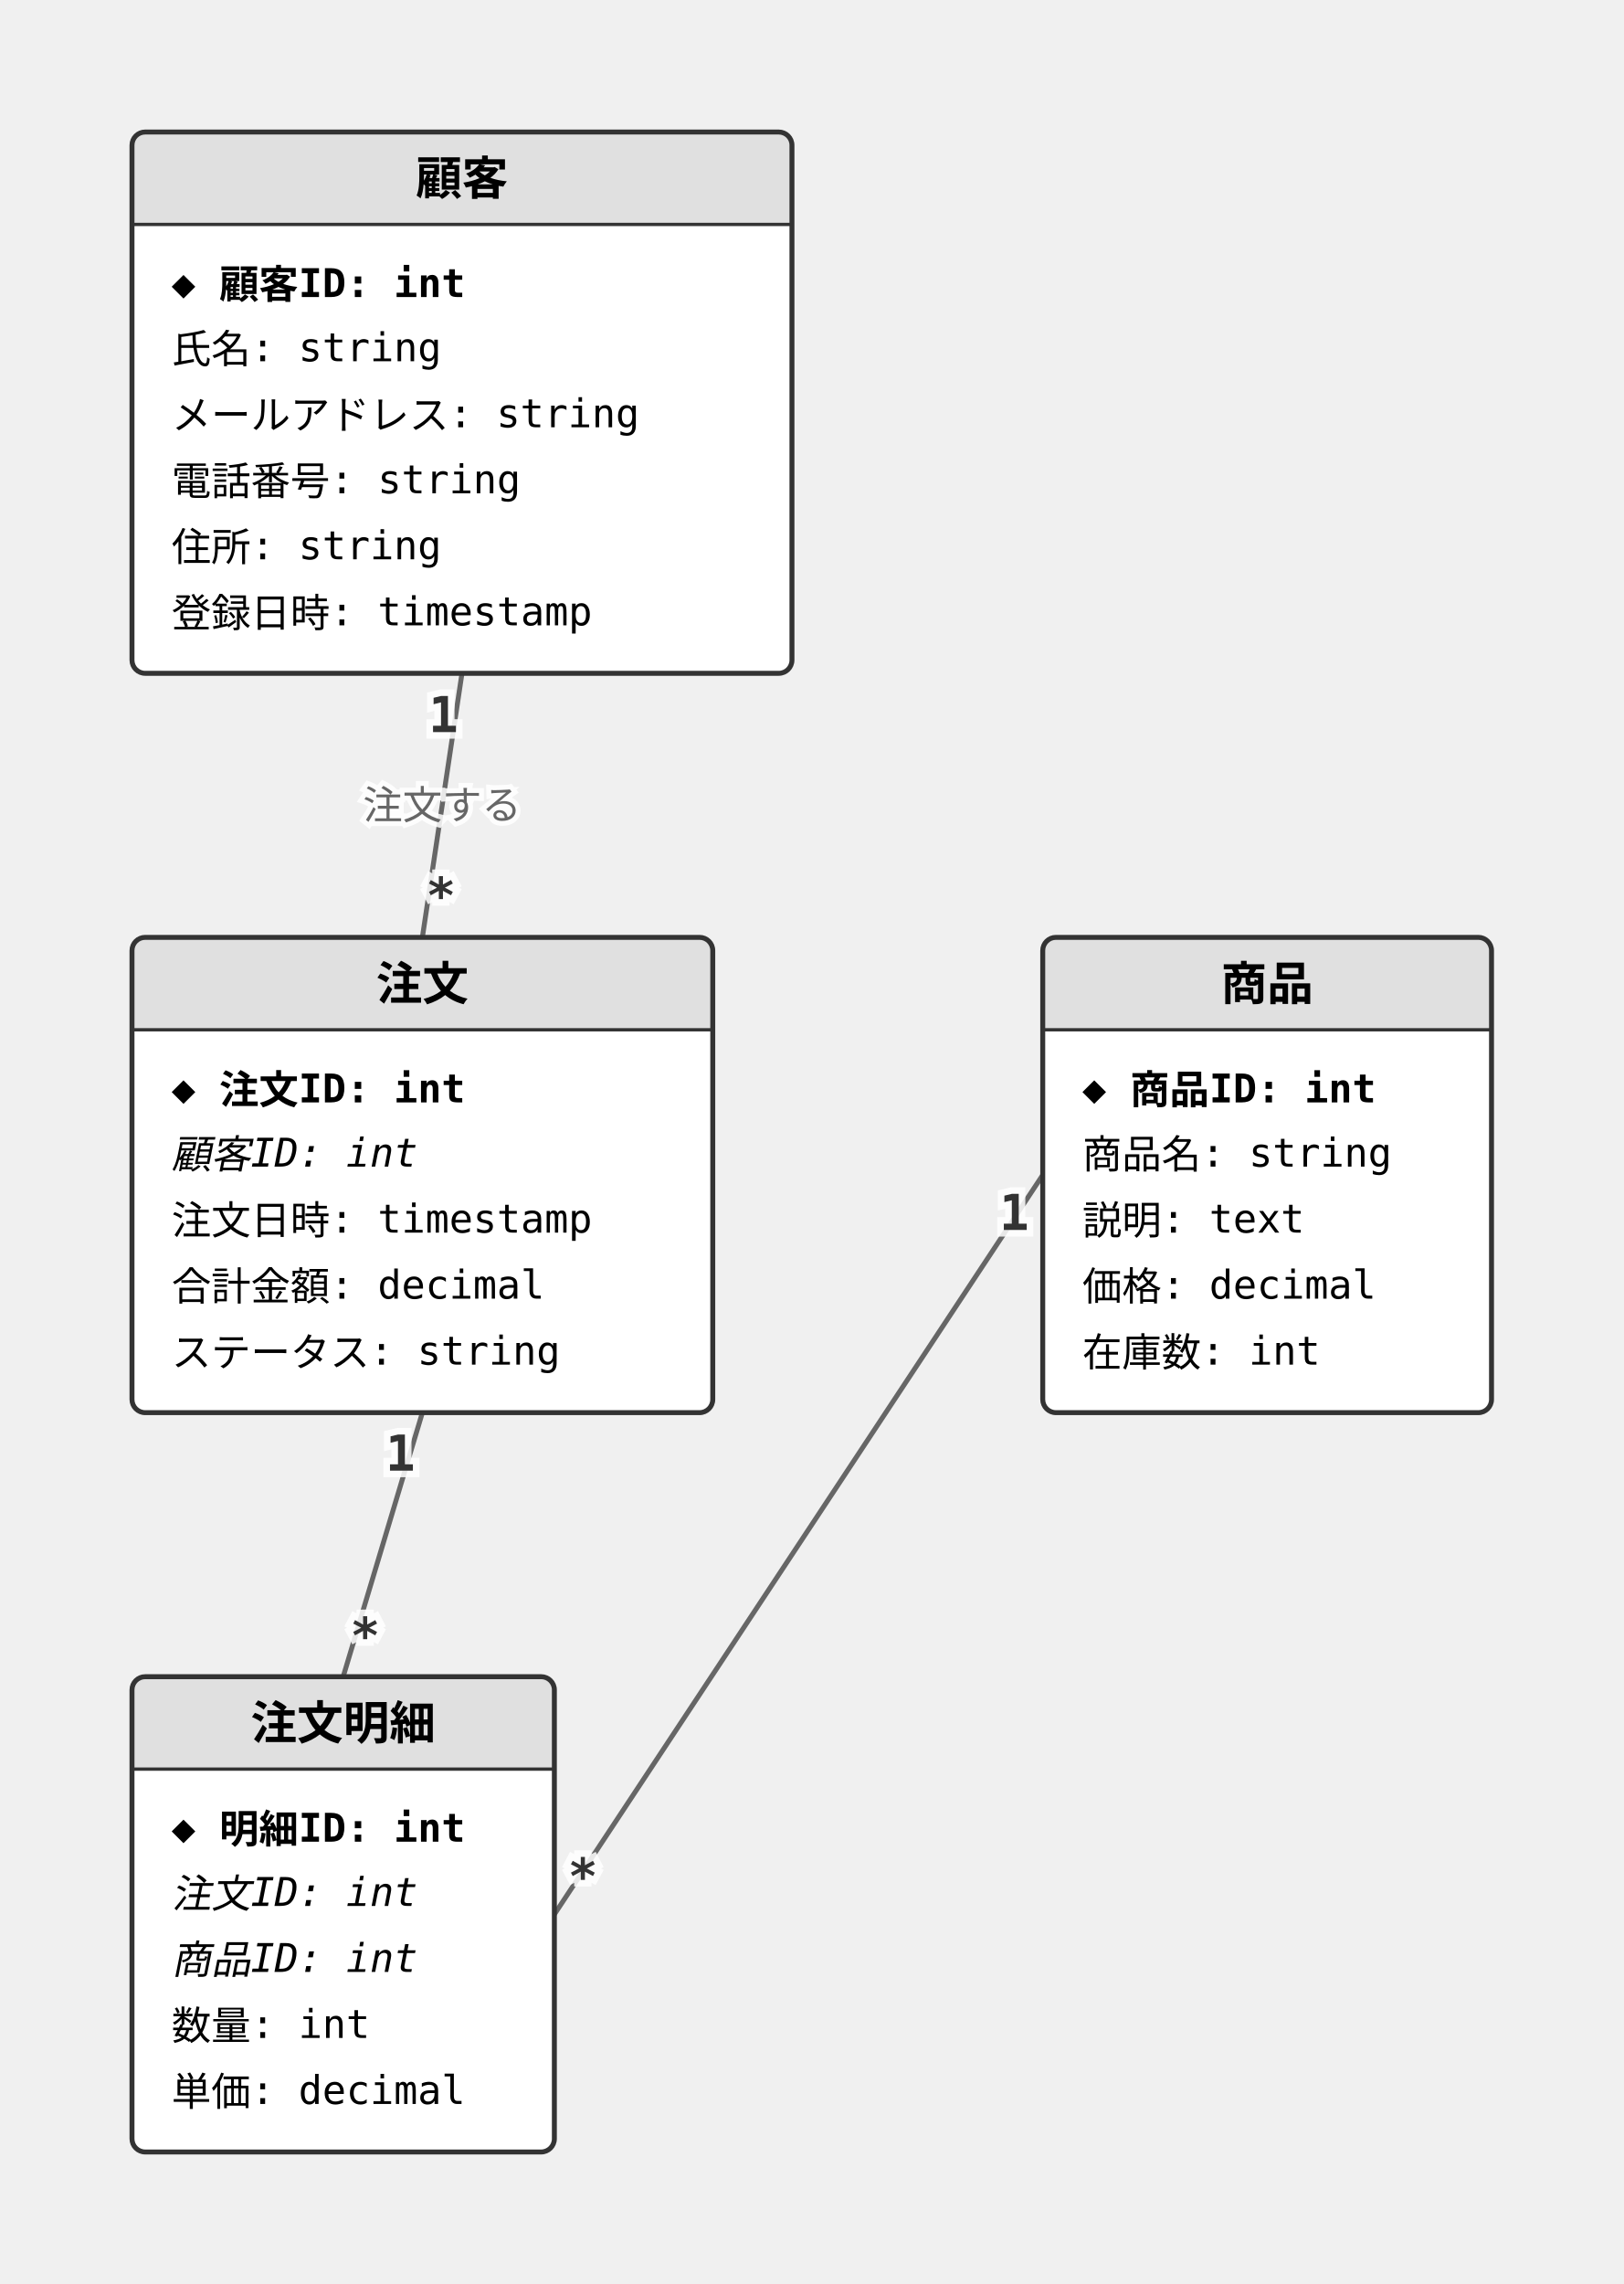
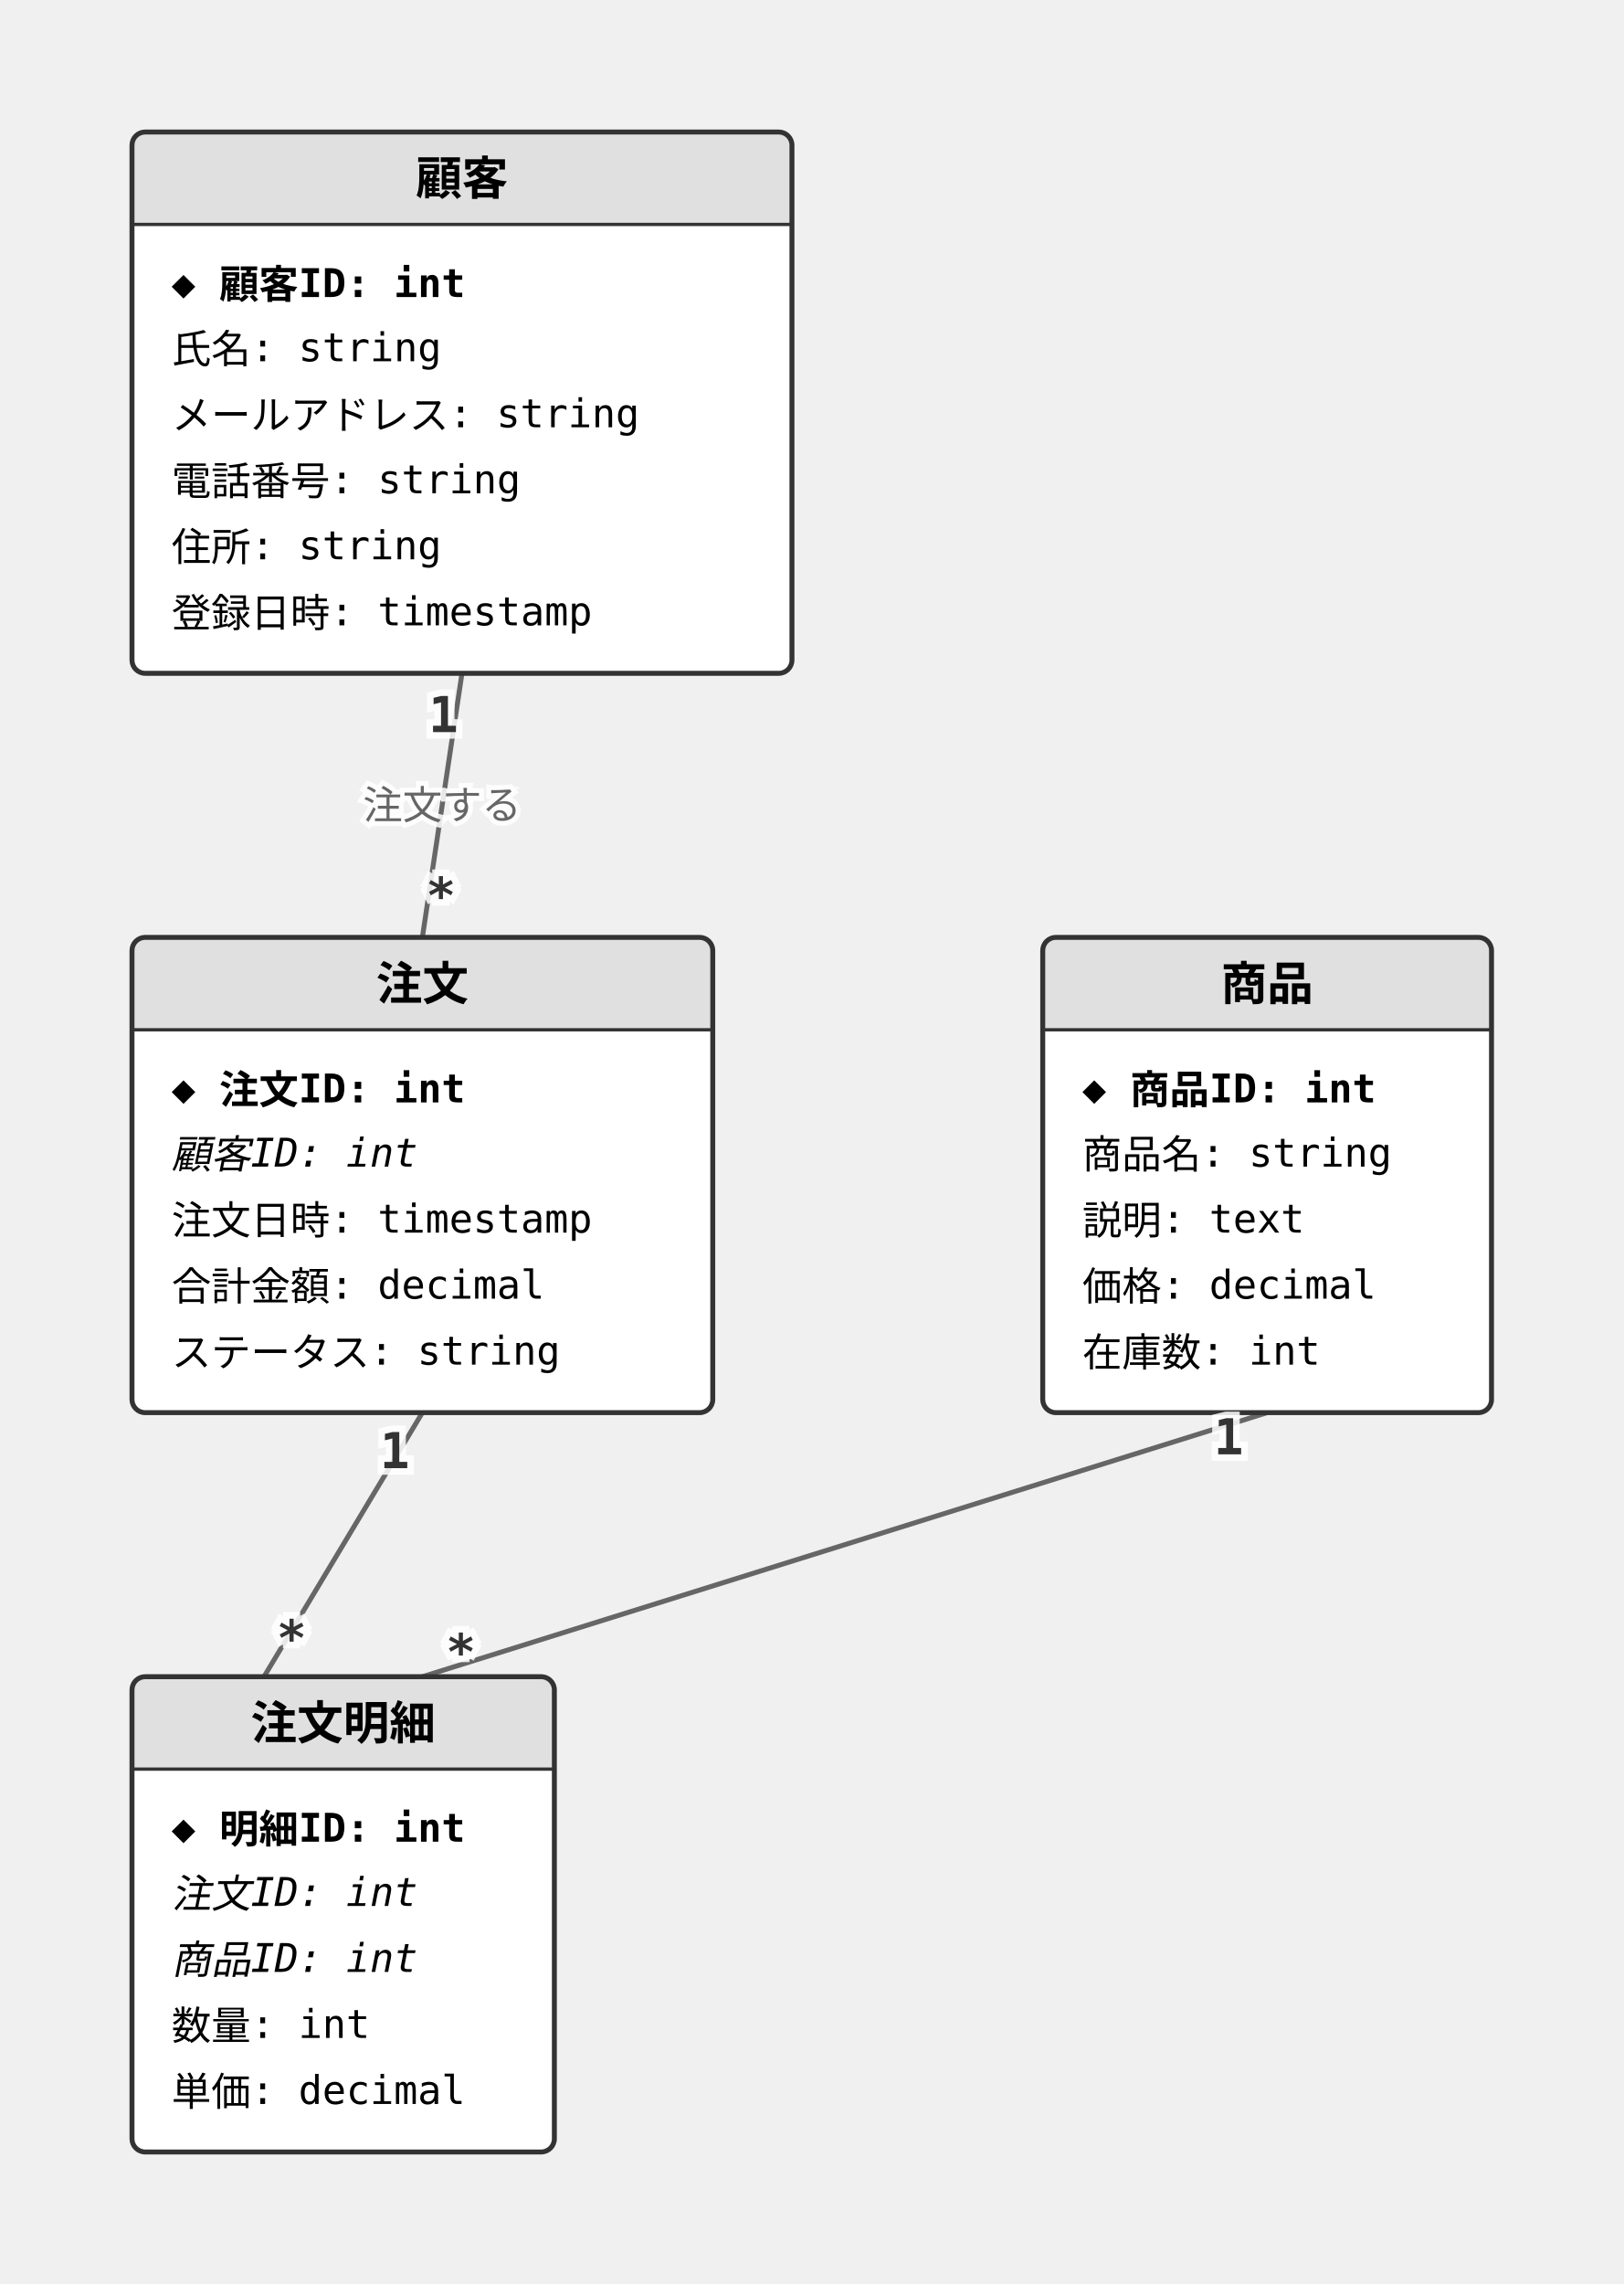
<svg xmlns="http://www.w3.org/2000/svg" width="492" height="692" viewBox="0 0 492 692">
  <style>
  .entity-bg { fill: #fff; }
  .entity-header { fill: #e0e0e0; }
  .entity-border { fill: none; stroke: #333; stroke-width: 1.5; }
  .entity-name { font-family: monospace; font-size: 14px; font-weight: bold; }
  .column-text { font-family: monospace; font-size: 12px; }
  .pk { font-weight: bold; }
  .fk { font-style: italic; }
  .edge { stroke: #666; stroke-width: 1.5; fill: none; }
  .edge-label { font-family: monospace; font-size: 12px; fill: #666; paint-order: stroke; stroke: rgba(255,255,255,0.85); stroke-width: 3px; }
  .cardinality { font-family: monospace; font-size: 15px; font-weight: bold; fill: #333; paint-order: stroke; stroke: rgba(255,255,255,0.85); stroke-width: 4px; }
</style>
  <line class="edge" x1="140" y1="204" x2="128" y2="284" />
-   <text class="cardinality" x="138.887" y="211.417" text-anchor="end" dominant-baseline="hanging">1</text>
-   <text class="cardinality" x="129.113" y="276.583" text-anchor="start" dominant-baseline="alphabetic">*</text>
-   <text class="edge-label" x="134" y="244" text-anchor="middle" dominant-baseline="middle">注文する</text>
-   <line class="edge" x1="128" y1="428" x2="104" y2="508" />
-   <text class="cardinality" x="125.845" y="435.184" text-anchor="end" dominant-baseline="hanging">1</text>
-   <text class="cardinality" x="106.155" y="500.816" text-anchor="start" dominant-baseline="alphabetic">*</text>
-   <line class="edge" x1="316" y1="356" x2="168" y2="580" />
-   <text class="cardinality" x="311.866" y="362.258" text-anchor="end" dominant-baseline="hanging">1</text>
-   <text class="cardinality" x="172.134" y="573.742" text-anchor="start" dominant-baseline="alphabetic">*</text>
+   <line class="edge" x1="128" y1="428" x2="80" y2="508" />
+   <line class="edge" x1="384" y1="428" x2="128" y2="508" />
  <rect class="entity-bg" x="40" y="40" width="200" height="164" rx="4" />
  <rect class="entity-header" x="40" y="40" width="200" height="28" rx="4" />
  <rect class="entity-header" x="40" y="64" width="200" height="4" />
  <text class="entity-name" x="140" y="59" text-anchor="middle">顧客</text>
  <line x1="40" y1="68" x2="240" y2="68" stroke="#333" stroke-width="1" />
  <text class="column-text pk" x="52" y="90">◆ 顧客ID: int</text>
  <text class="column-text" x="52" y="110">  氏名: string</text>
  <text class="column-text" x="52" y="130">  メールアドレス: string</text>
  <text class="column-text" x="52" y="150">  電話番号: string</text>
  <text class="column-text" x="52" y="170">  住所: string</text>
  <text class="column-text" x="52" y="190">  登録日時: timestamp</text>
  <rect class="entity-border" x="40" y="40" width="200" height="164" rx="4" />
  <rect class="entity-bg" x="40" y="284" width="176" height="144" rx="4" />
  <rect class="entity-header" x="40" y="284" width="176" height="28" rx="4" />
  <rect class="entity-header" x="40" y="308" width="176" height="4" />
  <text class="entity-name" x="128" y="303" text-anchor="middle">注文</text>
  <line x1="40" y1="312" x2="216" y2="312" stroke="#333" stroke-width="1" />
  <text class="column-text pk" x="52" y="334">◆ 注文ID: int</text>
  <text class="column-text fk" x="52" y="354">  顧客ID: int</text>
  <text class="column-text" x="52" y="374">  注文日時: timestamp</text>
  <text class="column-text" x="52" y="394">  合計金額: decimal</text>
  <text class="column-text" x="52" y="414">  ステータス: string</text>
  <rect class="entity-border" x="40" y="284" width="176" height="144" rx="4" />
  <rect class="entity-bg" x="316" y="284" width="136" height="144" rx="4" />
  <rect class="entity-header" x="316" y="284" width="136" height="28" rx="4" />
  <rect class="entity-header" x="316" y="308" width="136" height="4" />
  <text class="entity-name" x="384" y="303" text-anchor="middle">商品</text>
  <line x1="316" y1="312" x2="452" y2="312" stroke="#333" stroke-width="1" />
  <text class="column-text pk" x="328" y="334">◆ 商品ID: int</text>
  <text class="column-text" x="328" y="354">  商品名: string</text>
  <text class="column-text" x="328" y="374">  説明: text</text>
  <text class="column-text" x="328" y="394">  価格: decimal</text>
  <text class="column-text" x="328" y="414">  在庫数: int</text>
  <rect class="entity-border" x="316" y="284" width="136" height="144" rx="4" />
  <rect class="entity-bg" x="40" y="508" width="128" height="144" rx="4" />
  <rect class="entity-header" x="40" y="508" width="128" height="28" rx="4" />
  <rect class="entity-header" x="40" y="532" width="128" height="4" />
  <text class="entity-name" x="104" y="527" text-anchor="middle">注文明細</text>
  <line x1="40" y1="536" x2="168" y2="536" stroke="#333" stroke-width="1" />
  <text class="column-text pk" x="52" y="558">◆ 明細ID: int</text>
  <text class="column-text fk" x="52" y="578">  注文ID: int</text>
  <text class="column-text fk" x="52" y="598">  商品ID: int</text>
  <text class="column-text" x="52" y="618">  数量: int</text>
  <text class="column-text" x="52" y="638">  単価: decimal</text>
  <rect class="entity-border" x="40" y="508" width="128" height="144" rx="4" />
+   <text class="cardinality" x="138.887" y="211.417" text-anchor="end" dominant-baseline="hanging">1</text>
+   <text class="cardinality" x="129.113" y="276.583" text-anchor="start" dominant-baseline="alphabetic">*</text>
+   <text class="edge-label" x="134" y="244" text-anchor="middle" dominant-baseline="middle">注文する</text>
+   <text class="cardinality" x="124.141" y="434.431" text-anchor="end" dominant-baseline="hanging">1</text>
+   <text class="cardinality" x="83.859" y="501.569" text-anchor="start" dominant-baseline="alphabetic">*</text>
+   <text class="cardinality" x="376.841" y="430.237" text-anchor="end" dominant-baseline="hanging">1</text>
+   <text class="cardinality" x="135.159" y="505.763" text-anchor="start" dominant-baseline="alphabetic">*</text>
</svg>
